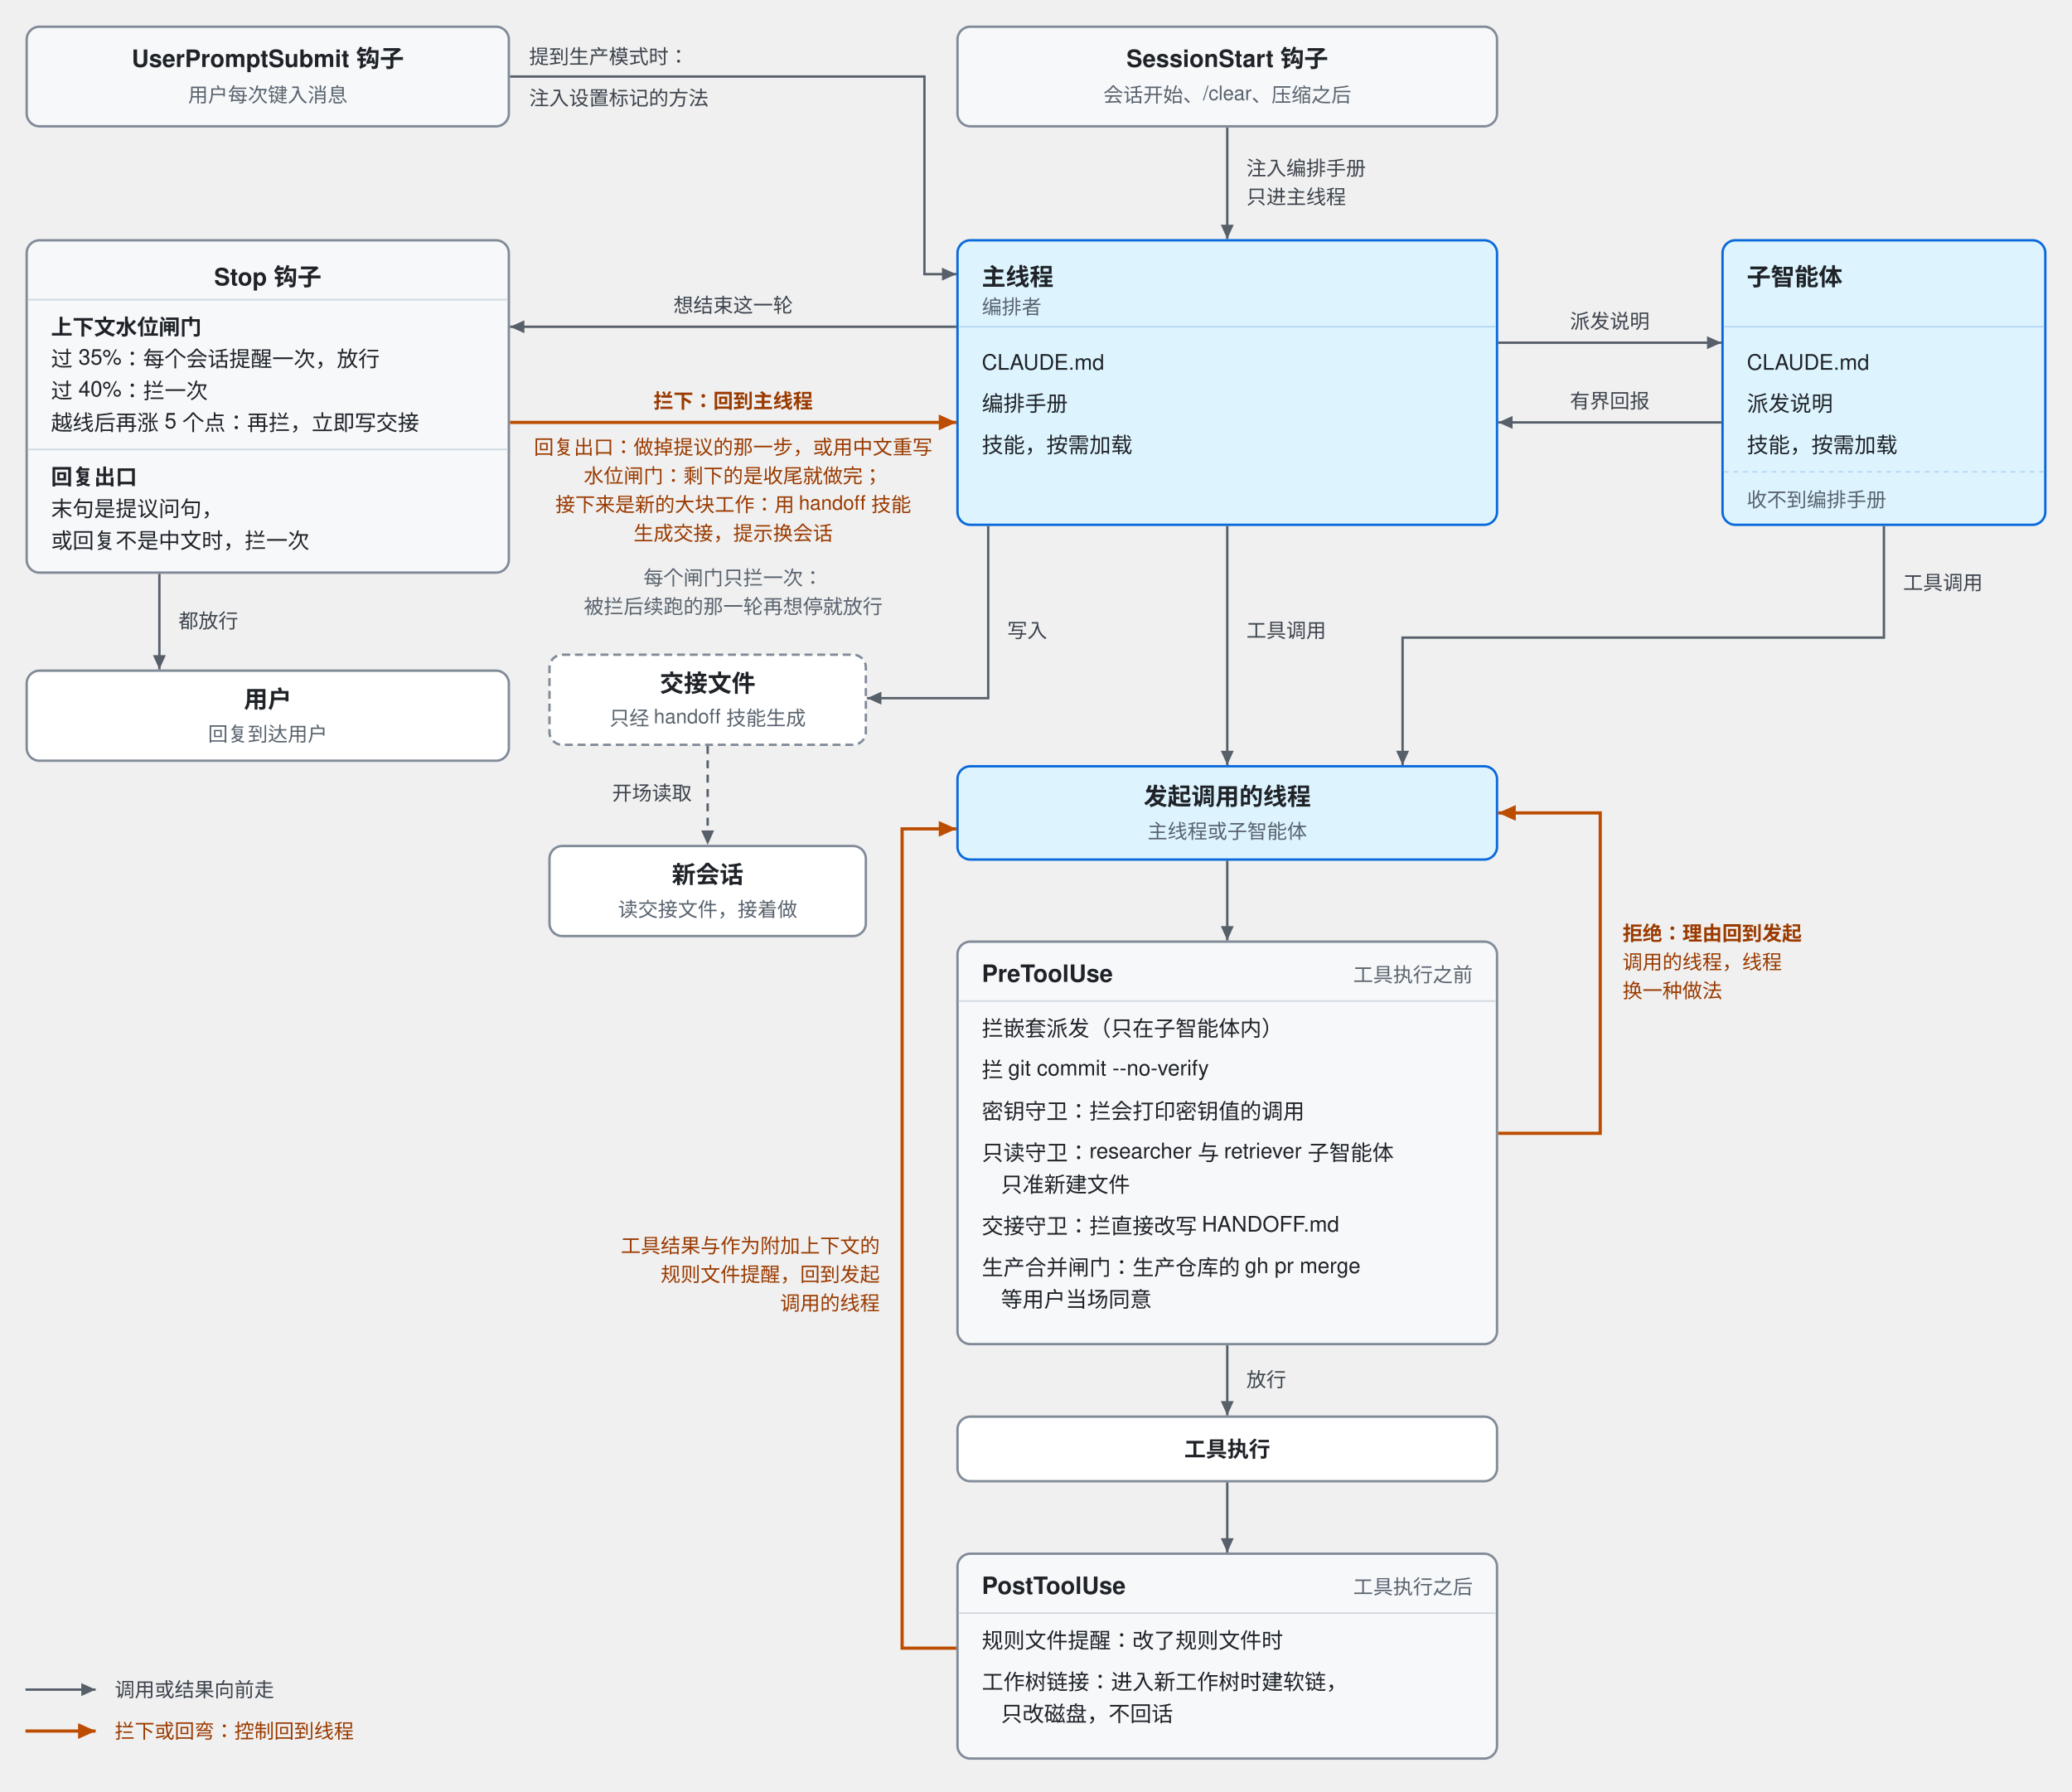
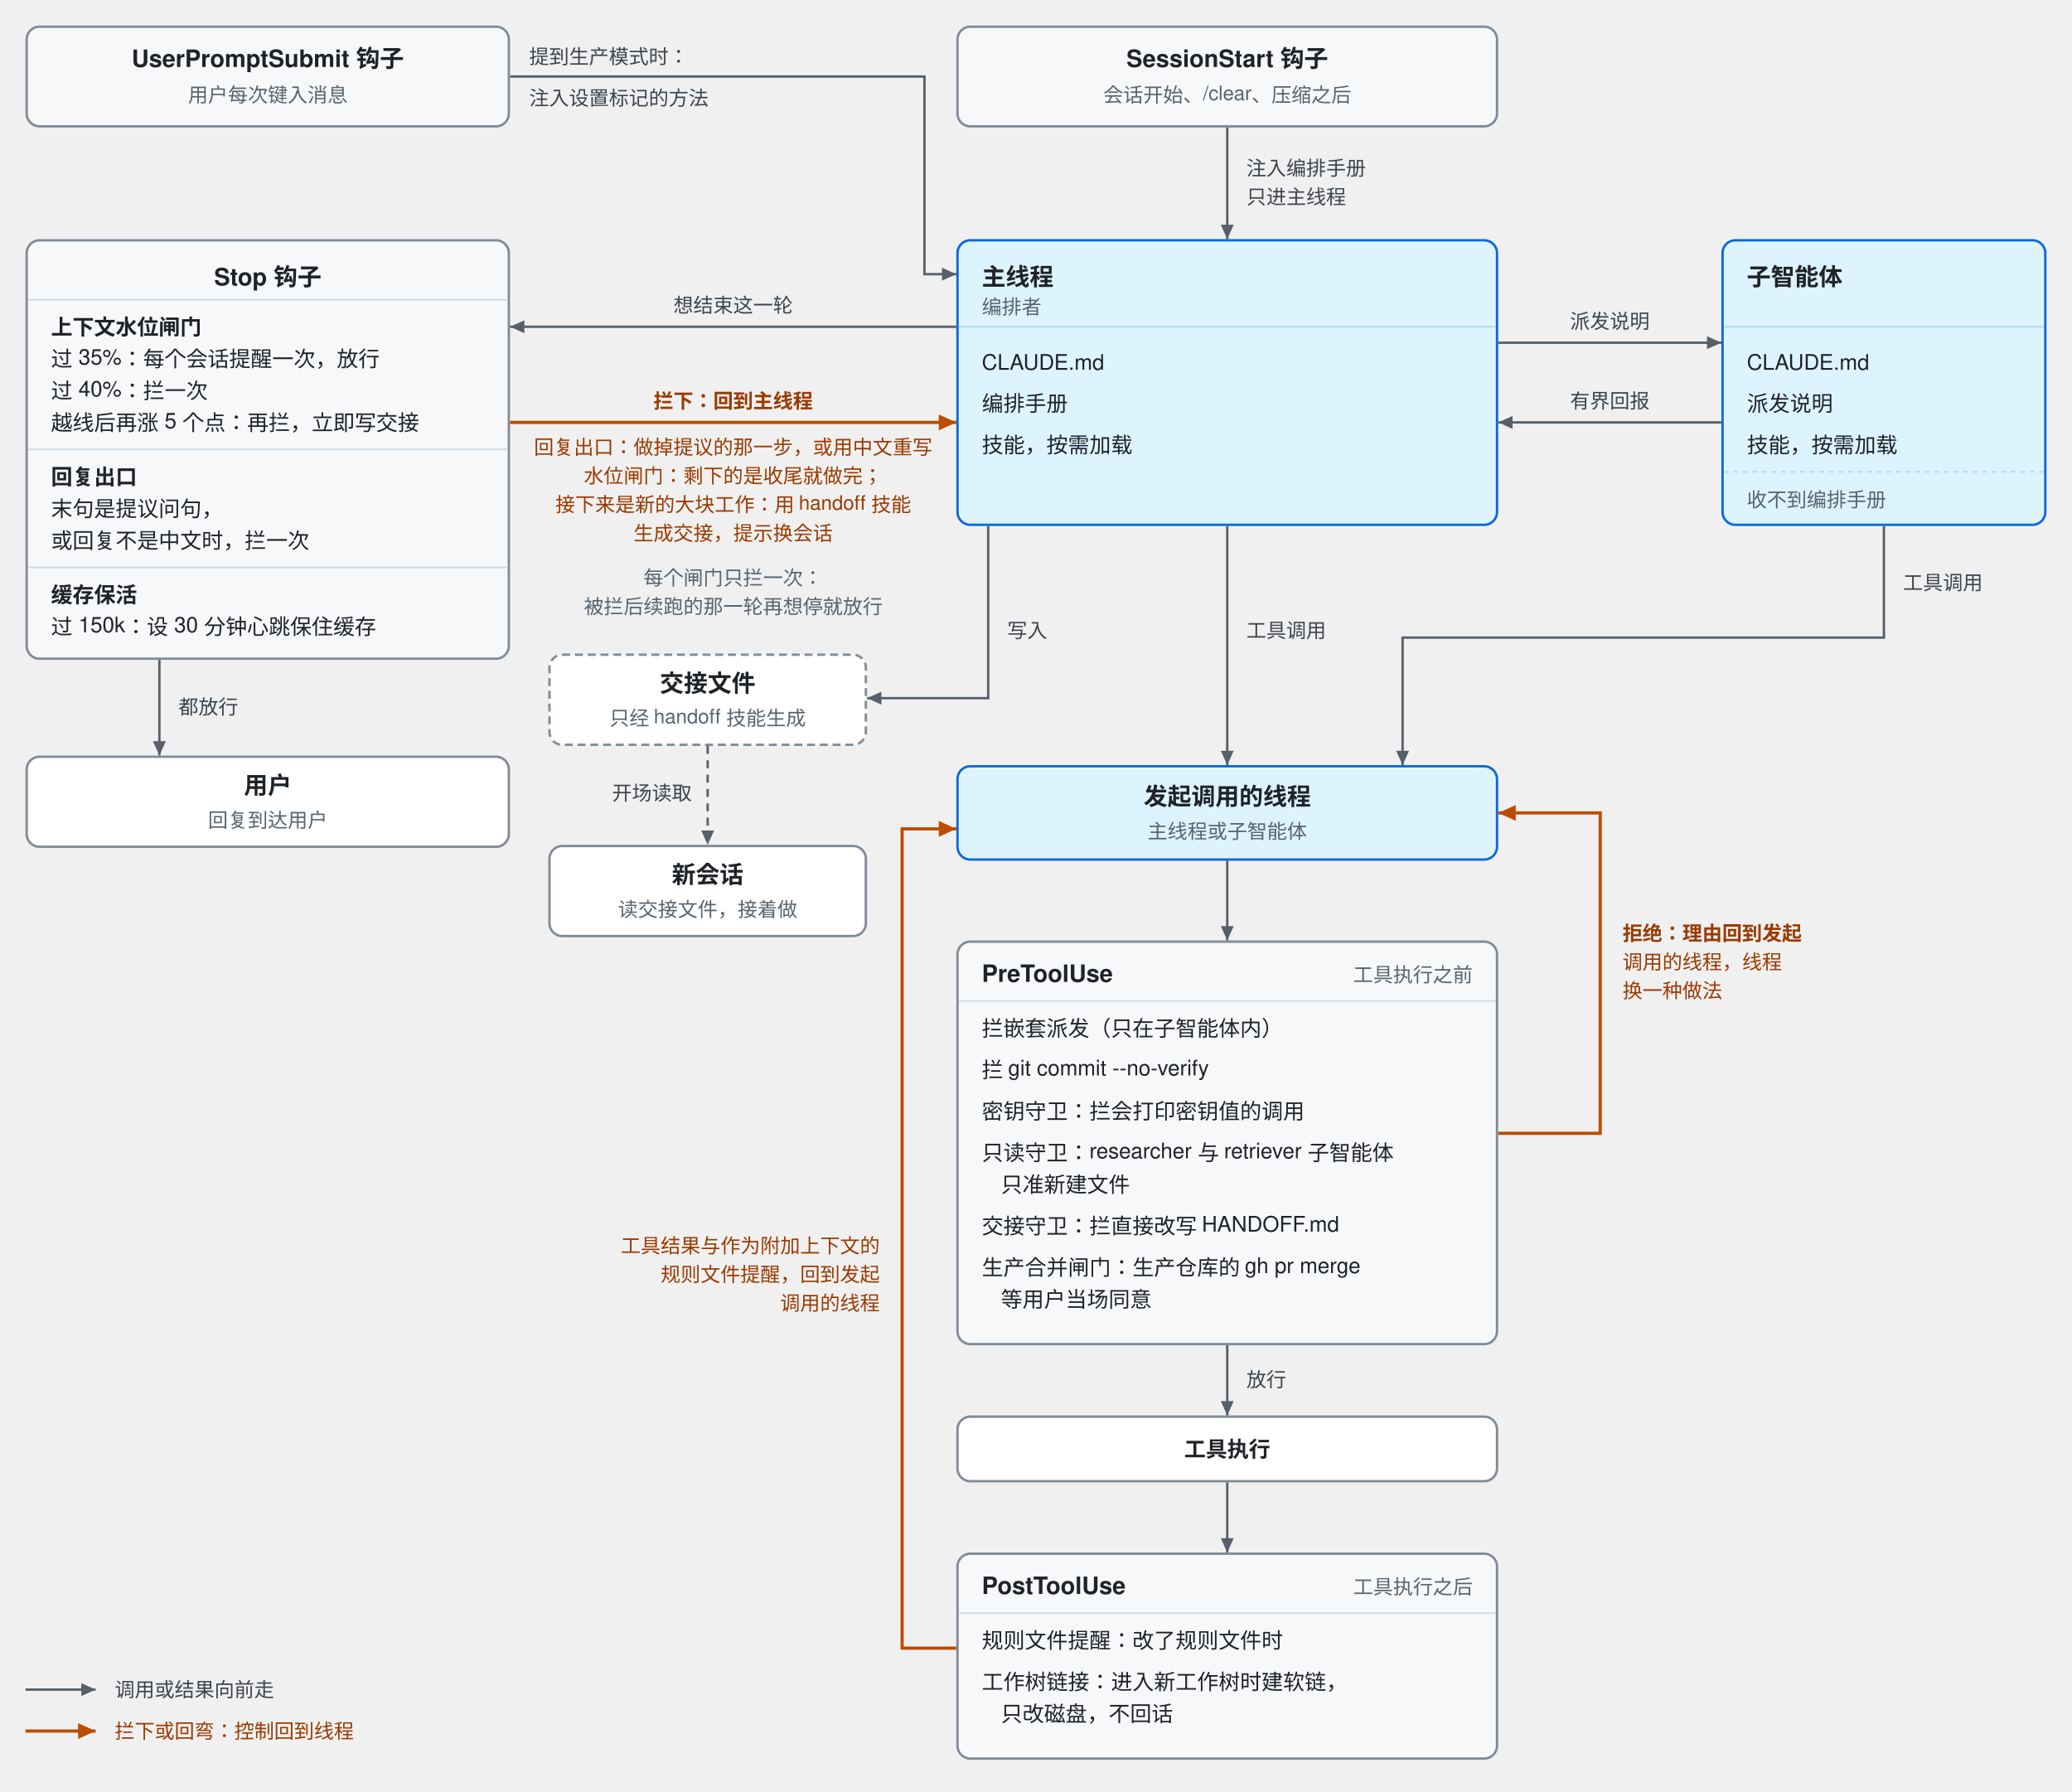
- <svg xmlns="http://www.w3.org/2000/svg" width="1300" height="1124" viewBox="0 0 1300 1124" role="img" aria-label="架构图，画的是一轮工作怎样运行。会话开始、/clear 与压缩之后，SessionStart 钩子把编排手册注入主线程，子智能体收不到。用户本人键入的消息提到生产模式时，UserPromptSubmit 钩子给主线程注入一句说明，讲怎样设置与查看仓库的生产标记。主线程向子智能体发出派发说明，子智能体交回有界回报。两条线程的每次工具调用在工具执行之前都经过 PreToolUse：子智能体内的嵌套派发、git commit --no-verify、会打印密钥值的调用、直接改写 HANDOFF.md，以及 researcher 或 retriever 子智能体改动、移动或删除已有文件的操作都被拒绝，researcher 与 retriever 子智能体读文件、跑命令与新建文件都放行；在标成生产的仓库里执行 gh pr merge，要等用户当场同意才执行；拒绝理由回到发起调用的线程，线程换一种做法；放行的调用交给工具执行。工具执行之后，PostToolUse 在改了规则文件时把规则文件提醒作为附加上下文送回发起调用的线程，在进入新工作树时把主检出目录中的 CLAUDE.md、node_modules 与 .env* 软链进这个工作树，不回话。主线程想结束这一轮时经过 Stop 钩子，两个都放行则这一轮结束。上下文水位闸门过 35% 时每个会话提醒一次并放行，没有会话暂存目录时则每轮提醒，过 40% 拦一次，此后以上次拦截时的水位为基准，每再涨 5 个百分点就再拦一次；回复出口在回复末句是提议问句时拦一次，仅 zh/ 副本的安装里，较长的回复主要不是中文时也拦一次。拦下都回到主线程。被回复出口拦下，主线程要么直接把提议的那一步做掉，要么在确实需要用户拍板时按背景、各选项的后果与推荐的格式重新提问，因语言被拦时用中文重写。被水位闸门第一次拦下，已有上下文能做完的收尾就做完，接下来是新的大块工作时用 handoff 技能生成交接文件，提示用户换新会话；此后每次再被拦都立即生成交接文件。新会话读交接文件接着做。两个闸门都不会拦刚被拦下而续跑的那一轮，所以这一轮再想停就放行。" font-family="system-ui, -apple-system, 'Segoe UI', Helvetica, Arial, sans-serif">
+ <svg xmlns="http://www.w3.org/2000/svg" width="1300" height="1124" viewBox="0 0 1300 1124" role="img" aria-label="架构图，画的是一轮工作怎样运行。会话开始、/clear 与压缩之后，SessionStart 钩子把编排手册注入主线程，子智能体收不到。用户本人键入的消息提到生产模式时，UserPromptSubmit 钩子给主线程注入一句说明，讲怎样设置与查看仓库的生产标记。主线程向子智能体发出派发说明，子智能体交回有界回报。两条线程的每次工具调用在工具执行之前都经过 PreToolUse：子智能体内的嵌套派发、git commit --no-verify、会打印密钥值的调用、直接改写 HANDOFF.md，以及 researcher 或 retriever 子智能体改动、移动或删除已有文件的操作都被拒绝，researcher 与 retriever 子智能体读文件、跑命令与新建文件都放行；在标成生产的仓库里执行 gh pr merge，要等用户当场同意才执行；拒绝理由回到发起调用的线程，线程换一种做法；放行的调用交给工具执行。工具执行之后，PostToolUse 在改了规则文件时把规则文件提醒作为附加上下文送回发起调用的线程，在进入新工作树时把主检出目录中的 CLAUDE.md、node_modules 与 .env* 软链进这个工作树，不回话。主线程想结束这一轮时经过 Stop 钩子，都放行则这一轮结束。上下文水位闸门过 35% 时每个会话提醒一次并放行，没有会话暂存目录时则每轮提醒，过 40% 拦一次，此后以上次拦截时的水位为基准，每再涨 5 个百分点就再拦一次；回复出口在回复末句是提议问句时拦一次，仅 zh/ 副本的安装里，较长的回复主要不是中文时也拦一次；缓存保活在主线程上下文达到 150,000 词元且没有仍有效的保活时拦一次，主线程随后设一个每 30 分钟一次的重复任务，用户离开期间提示词缓存因此不过期。拦下都回到主线程。被回复出口拦下，主线程要么直接把提议的那一步做掉，要么在确实需要用户拍板时按背景、各选项的后果与推荐的格式重新提问，因语言被拦时用中文重写。被水位闸门第一次拦下，已有上下文能做完的收尾就做完，接下来是新的大块工作时用 handoff 技能生成交接文件，提示用户换新会话；此后每次再被拦都立即生成交接文件。新会话读交接文件接着做。所有 Stop 钩子都不会拦刚被拦下而续跑的那一轮，所以这一轮再想停就放行。" font-family="system-ui, -apple-system, 'Segoe UI', Helvetica, Arial, sans-serif">
  <defs>
    <marker id="arrow" viewBox="0 0 10 10" refX="10" refY="5" markerWidth="9" markerHeight="9" markerUnits="userSpaceOnUse" orient="auto">
      <path d="M0,0.5 L10,5 L0,9.5 z" fill="#57606a" />
    </marker>
    <marker id="back" viewBox="0 0 10 10" refX="10" refY="5" markerWidth="11" markerHeight="11" markerUnits="userSpaceOnUse" orient="auto">
      <path d="M0,0.5 L10,5 L0,9.5 z" fill="#bc4c00" />
    </marker>
  </defs>
  <g id="userpromptsubmit">
    <rect id="ups-box" x="16.75" y="16.75" width="302.5" height="62.5" rx="8" fill="#f6f8fa" stroke="#818b98" stroke-width="1.5" />
    <text x="168" y="42" font-size="15" font-weight="600" text-anchor="middle" fill="#1f2328" data-box="ups-box">UserPromptSubmit 钩子</text>
    <text x="168" y="64" font-size="12.5" text-anchor="middle" fill="#59636e" data-box="ups-box">用户每次键入消息</text>
  </g>
  <path d="M320,48 L580,48 L580,172 L600,172" fill="none" stroke="#57606a" stroke-width="1.5" marker-end="url(#arrow)" />
  <text x="332" y="40" font-size="12.5" text-anchor="start" fill="#3d444d">提到生产模式时：</text>
  <text x="332" y="66" font-size="12.5" text-anchor="start" fill="#3d444d">注入设置标记的方法</text>
  <g id="sessionstart">
    <rect id="ss-box" x="600.75" y="16.75" width="338.5" height="62.5" rx="8" fill="#f6f8fa" stroke="#818b98" stroke-width="1.5" />
    <text x="770" y="42" font-size="15" font-weight="600" text-anchor="middle" fill="#1f2328" data-box="ss-box">SessionStart 钩子</text>
    <text x="770" y="64" font-size="12.5" text-anchor="middle" fill="#59636e" data-box="ss-box">会话开始、/clear、压缩之后</text>
  </g>
  <path d="M770,80 L770,150" fill="none" stroke="#57606a" stroke-width="1.5" marker-end="url(#arrow)" />
  <text x="782" y="110" font-size="12.5" text-anchor="start" fill="#3d444d">注入编排手册</text>
  <text x="782" y="128" font-size="12.5" text-anchor="start" fill="#3d444d">只进主线程</text>
  <g id="main">
    <rect id="main-box" x="600.75" y="150.75" width="338.5" height="178.5" rx="8" fill="#ddf4ff" stroke="#0969da" stroke-width="1.5" />
    <text x="616" y="179" font-size="15" font-weight="600" fill="#1f2328" data-box="main-box">主线程</text>
    <text x="616" y="197" font-size="12.5" fill="#59636e" data-box="main-box">编排者</text>
    <line x1="601.5" y1="205" x2="938.5" y2="205" stroke="#b6d7f2" stroke-width="1" />
    <text x="616" y="232" font-size="13.5" fill="#1f2328" data-box="main-box">CLAUDE.md</text>
    <text x="616" y="258" font-size="13.5" fill="#1f2328" data-box="main-box">编排手册</text>
    <text x="616" y="284" font-size="13.5" fill="#1f2328" data-box="main-box">技能，按需加载</text>
  </g>
  <g id="subagent">
    <rect id="sub-box" x="1080.75" y="150.75" width="202.5" height="178.5" rx="8" fill="#ddf4ff" stroke="#0969da" stroke-width="1.5" />
    <text x="1096" y="179" font-size="15" font-weight="600" fill="#1f2328" data-box="sub-box">子智能体</text>
    <line x1="1081.5" y1="205" x2="1282.5" y2="205" stroke="#b6d7f2" stroke-width="1" />
    <text x="1096" y="232" font-size="13.5" fill="#1f2328" data-box="sub-box">CLAUDE.md</text>
    <text x="1096" y="258" font-size="13.5" fill="#1f2328" data-box="sub-box">派发说明</text>
    <text x="1096" y="284" font-size="13.5" fill="#1f2328" data-box="sub-box">技能，按需加载</text>
    <line x1="1081.5" y1="296" x2="1282.5" y2="296" stroke="#b6d7f2" stroke-width="1" stroke-dasharray="3 3" />
    <text x="1096" y="318" font-size="12.5" fill="#59636e" data-box="sub-box">收不到编排手册</text>
  </g>
  <path d="M940,215 L1080,215" fill="none" stroke="#57606a" stroke-width="1.5" marker-end="url(#arrow)" />
  <text x="1010" y="206" font-size="12.5" text-anchor="middle" fill="#3d444d">派发说明</text>
  <path d="M1080,265 L940,265" fill="none" stroke="#57606a" stroke-width="1.5" marker-end="url(#arrow)" />
  <text x="1010" y="256" font-size="12.5" text-anchor="middle" fill="#3d444d">有界回报</text>
  <g id="stop">
-     <rect id="stop-box" x="16.75" y="150.75" width="302.5" height="208.5" rx="8" fill="#f6f8fa" stroke="#818b98" stroke-width="1.5" />
+     <rect id="stop-box" x="16.75" y="150.75" width="302.5" height="262.5" rx="8" fill="#f6f8fa" stroke="#818b98" stroke-width="1.5" />
    <text x="168" y="179" font-size="15" font-weight="600" text-anchor="middle" fill="#1f2328" data-box="stop-box">Stop 钩子</text>
    <line x1="17.5" y1="188" x2="318.5" y2="188" stroke="#d1d9e0" stroke-width="1" />
    <text x="32" y="210" font-size="13.5" font-weight="600" fill="#1f2328" data-box="stop-box">上下文水位闸门</text>
    <text x="32" y="230" font-size="13.5" fill="#1f2328" data-box="stop-box">过 35%：每个会话提醒一次，放行</text>
    <text x="32" y="250" font-size="13.5" fill="#1f2328" data-box="stop-box">过 40%：拦一次</text>
    <text x="32" y="270" font-size="13.5" fill="#1f2328" data-box="stop-box">越线后再涨 5 个点：再拦，立即写交接</text>
    <line x1="17.5" y1="282" x2="318.5" y2="282" stroke="#d1d9e0" stroke-width="1" />
    <text x="32" y="304" font-size="13.5" font-weight="600" fill="#1f2328" data-box="stop-box">回复出口</text>
    <text x="32" y="324" font-size="13.5" fill="#1f2328" data-box="stop-box">末句是提议问句，</text>
    <text x="32" y="344" font-size="13.5" fill="#1f2328" data-box="stop-box">或回复不是中文时，拦一次</text>
+     <line x1="17.5" y1="356" x2="318.5" y2="356" stroke="#d1d9e0" stroke-width="1" />
+     <text x="32" y="378" font-size="13.5" font-weight="600" fill="#1f2328" data-box="stop-box">缓存保活</text>
+     <text x="32" y="398" font-size="13.5" fill="#1f2328" data-box="stop-box">过 150k：设 30 分钟心跳保住缓存</text>
  </g>
  <path d="M600,205 L320,205" fill="none" stroke="#57606a" stroke-width="1.5" marker-end="url(#arrow)" />
  <text x="460" y="196" font-size="12.5" text-anchor="middle" fill="#3d444d">想结束这一轮</text>
  <path d="M320,265 L600,265" fill="none" stroke="#bc4c00" stroke-width="2" marker-end="url(#back)" />
  <text x="460" y="256" font-size="12.5" font-weight="600" text-anchor="middle" fill="#9a3a00">拦下：回到主线程</text>
  <text x="460" y="285" font-size="12.5" text-anchor="middle" fill="#9a3a00">回复出口：做掉提议的那一步，或用中文重写</text>
  <text x="460" y="303" font-size="12.5" text-anchor="middle" fill="#9a3a00">水位闸门：剩下的是收尾就做完；</text>
  <text x="460" y="321" font-size="12.5" text-anchor="middle" fill="#9a3a00">接下来是新的大块工作：用 handoff 技能</text>
  <text x="460" y="339" font-size="12.5" text-anchor="middle" fill="#9a3a00">生成交接，提示换会话</text>
  <text x="460" y="367" font-size="12.5" text-anchor="middle" fill="#59636e">每个闸门只拦一次：</text>
  <text x="460" y="385" font-size="12.5" text-anchor="middle" fill="#59636e">被拦后续跑的那一轮再想停就放行</text>
-   <path d="M100,360 L100,420" fill="none" stroke="#57606a" stroke-width="1.5" marker-end="url(#arrow)" />
-   <text x="112" y="394" font-size="12.5" text-anchor="start" fill="#3d444d">都放行</text>
+   <path d="M100,414 L100,474" fill="none" stroke="#57606a" stroke-width="1.5" marker-end="url(#arrow)" />
+   <text x="112" y="448" font-size="12.5" text-anchor="start" fill="#3d444d">都放行</text>
  <g id="user">
-     <rect id="user-box" x="16.75" y="420.75" width="302.5" height="56.5" rx="8" fill="#ffffff" stroke="#818b98" stroke-width="1.5" />
-     <text x="168" y="444" font-size="15" font-weight="600" text-anchor="middle" fill="#1f2328" data-box="user-box">用户</text>
-     <text x="168" y="465" font-size="12.5" text-anchor="middle" fill="#59636e" data-box="user-box">回复到达用户</text>
+     <rect id="user-box" x="16.75" y="474.75" width="302.5" height="56.5" rx="8" fill="#ffffff" stroke="#818b98" stroke-width="1.5" />
+     <text x="168" y="498" font-size="15" font-weight="600" text-anchor="middle" fill="#1f2328" data-box="user-box">用户</text>
+     <text x="168" y="519" font-size="12.5" text-anchor="middle" fill="#59636e" data-box="user-box">回复到达用户</text>
  </g>
  <g id="handoff">
    <rect id="handoff-box" x="344.75" y="410.75" width="198.5" height="56.5" rx="8" fill="#ffffff" stroke="#818b98" stroke-width="1.5" stroke-dasharray="5 3" />
    <text x="444" y="434" font-size="15" font-weight="600" text-anchor="middle" fill="#1f2328" data-box="handoff-box">交接文件</text>
    <text x="444" y="455" font-size="12.5" text-anchor="middle" fill="#59636e" data-box="handoff-box">只经 handoff 技能生成</text>
  </g>
  <path d="M620,330 L620,438 L544,438" fill="none" stroke="#57606a" stroke-width="1.5" marker-end="url(#arrow)" />
  <text x="632" y="400" font-size="12.5" text-anchor="start" fill="#3d444d">写入</text>
  <g id="newsession">
    <rect id="new-box" x="344.75" y="530.75" width="198.5" height="56.5" rx="8" fill="#ffffff" stroke="#818b98" stroke-width="1.5" />
    <text x="444" y="554" font-size="15" font-weight="600" text-anchor="middle" fill="#1f2328" data-box="new-box">新会话</text>
    <text x="444" y="575" font-size="12.5" text-anchor="middle" fill="#59636e" data-box="new-box">读交接文件，接着做</text>
  </g>
  <path d="M444,468 L444,530" fill="none" stroke="#57606a" stroke-width="1.5" stroke-dasharray="5 4" marker-end="url(#arrow)" />
  <text x="434" y="502" font-size="12.5" text-anchor="end" fill="#3d444d">开场读取</text>
  <path d="M770,330 L770,480" fill="none" stroke="#57606a" stroke-width="1.5" marker-end="url(#arrow)" />
  <text x="782" y="400" font-size="12.5" text-anchor="start" fill="#3d444d">工具调用</text>
  <path d="M1182,330 L1182,400 L880,400 L880,480" fill="none" stroke="#57606a" stroke-width="1.5" marker-end="url(#arrow)" />
  <text x="1194" y="370" font-size="12.5" text-anchor="start" fill="#3d444d">工具调用</text>
  <g id="caller">
    <rect id="caller-box" x="600.75" y="480.75" width="338.5" height="58.5" rx="8" fill="#ddf4ff" stroke="#0969da" stroke-width="1.5" />
    <text x="770" y="505" font-size="15" font-weight="600" text-anchor="middle" fill="#1f2328" data-box="caller-box">发起调用的线程</text>
    <text x="770" y="526" font-size="12.5" text-anchor="middle" fill="#59636e" data-box="caller-box">主线程或子智能体</text>
  </g>
  <path d="M770,540 L770,590" fill="none" stroke="#57606a" stroke-width="1.5" marker-end="url(#arrow)" />
  <g id="pre">
    <rect id="pre-box" x="600.75" y="590.75" width="338.5" height="252.5" rx="8" fill="#f6f8fa" stroke="#818b98" stroke-width="1.5" />
    <text x="616" y="616" font-size="15" font-weight="600" fill="#1f2328" data-box="pre-box">PreToolUse</text>
    <text x="924" y="616" font-size="12.5" text-anchor="end" fill="#59636e" data-box="pre-box">工具执行之前</text>
    <line x1="601.5" y1="628" x2="938.5" y2="628" stroke="#d1d9e0" stroke-width="1" />
    <text x="616" y="650" font-size="13.5" fill="#1f2328" data-box="pre-box">拦嵌套派发（只在子智能体内）</text>
    <text x="616" y="676" font-size="13.5" fill="#1f2328" data-box="pre-box">拦 git commit --no-verify</text>
    <text x="616" y="702" font-size="13.5" fill="#1f2328" data-box="pre-box">密钥守卫：拦会打印密钥值的调用</text>
    <text x="616" y="728" font-size="13.5" fill="#1f2328" data-box="pre-box">只读守卫：researcher 与 retriever 子智能体</text>
    <text x="628" y="748" font-size="13.5" fill="#1f2328" data-box="pre-box">只准新建文件</text>
    <text x="616" y="774" font-size="13.5" fill="#1f2328" data-box="pre-box">交接守卫：拦直接改写 HANDOFF.md</text>
    <text x="616" y="800" font-size="13.5" fill="#1f2328" data-box="pre-box">生产合并闸门：生产仓库的 gh pr merge</text>
    <text x="628" y="820" font-size="13.5" fill="#1f2328" data-box="pre-box">等用户当场同意</text>
  </g>
  <path d="M770,844 L770,888" fill="none" stroke="#57606a" stroke-width="1.5" marker-end="url(#arrow)" />
  <text x="782" y="870" font-size="12.5" text-anchor="start" fill="#3d444d">放行</text>
  <g id="tool">
    <rect id="tool-box" x="600.75" y="888.75" width="338.5" height="40.5" rx="8" fill="#ffffff" stroke="#818b98" stroke-width="1.5" />
    <text x="770" y="914" font-size="13.5" font-weight="600" text-anchor="middle" fill="#1f2328" data-box="tool-box">工具执行</text>
  </g>
  <path d="M770,930 L770,974" fill="none" stroke="#57606a" stroke-width="1.5" marker-end="url(#arrow)" />
  <g id="post">
    <rect id="post-box" x="600.75" y="974.75" width="338.5" height="128.5" rx="8" fill="#f6f8fa" stroke="#818b98" stroke-width="1.5" />
    <text x="616" y="1000" font-size="15" font-weight="600" fill="#1f2328" data-box="post-box">PostToolUse</text>
    <text x="924" y="1000" font-size="12.5" text-anchor="end" fill="#59636e" data-box="post-box">工具执行之后</text>
    <line x1="601.5" y1="1012" x2="938.5" y2="1012" stroke="#d1d9e0" stroke-width="1" />
    <text x="616" y="1034" font-size="13.5" fill="#1f2328" data-box="post-box">规则文件提醒：改了规则文件时</text>
    <text x="616" y="1060" font-size="13.5" fill="#1f2328" data-box="post-box">工作树链接：进入新工作树时建软链，</text>
    <text x="628" y="1080" font-size="13.5" fill="#1f2328" data-box="post-box">只改磁盘，不回话</text>
  </g>
  <path d="M940,711 L1004,711 L1004,510 L940,510" fill="none" stroke="#bc4c00" stroke-width="2" marker-end="url(#back)" />
  <text x="1018" y="590" font-size="12.5" font-weight="600" text-anchor="start" fill="#9a3a00">拒绝：理由回到发起</text>
  <text x="1018" y="608" font-size="12.5" text-anchor="start" fill="#9a3a00">调用的线程，线程</text>
  <text x="1018" y="626" font-size="12.5" text-anchor="start" fill="#9a3a00">换一种做法</text>
  <path d="M600,1034 L566,1034 L566,520 L600,520" fill="none" stroke="#bc4c00" stroke-width="2" marker-end="url(#back)" />
  <text x="552" y="786" font-size="12.5" text-anchor="end" fill="#9a3a00">工具结果与作为附加上下文的</text>
  <text x="552" y="804" font-size="12.5" text-anchor="end" fill="#9a3a00">规则文件提醒，回到发起</text>
  <text x="552" y="822" font-size="12.5" text-anchor="end" fill="#9a3a00">调用的线程</text>
  <g id="legend">
    <path d="M16,1060 L60,1060" fill="none" stroke="#57606a" stroke-width="1.5" marker-end="url(#arrow)" />
    <text x="72" y="1064.5" font-size="12.5" fill="#3d444d">调用或结果向前走</text>
    <path d="M16,1086 L60,1086" fill="none" stroke="#bc4c00" stroke-width="2" marker-end="url(#back)" />
    <text x="72" y="1090.5" font-size="12.5" fill="#9a3a00">拦下或回弯：控制回到线程</text>
  </g>
</svg>
